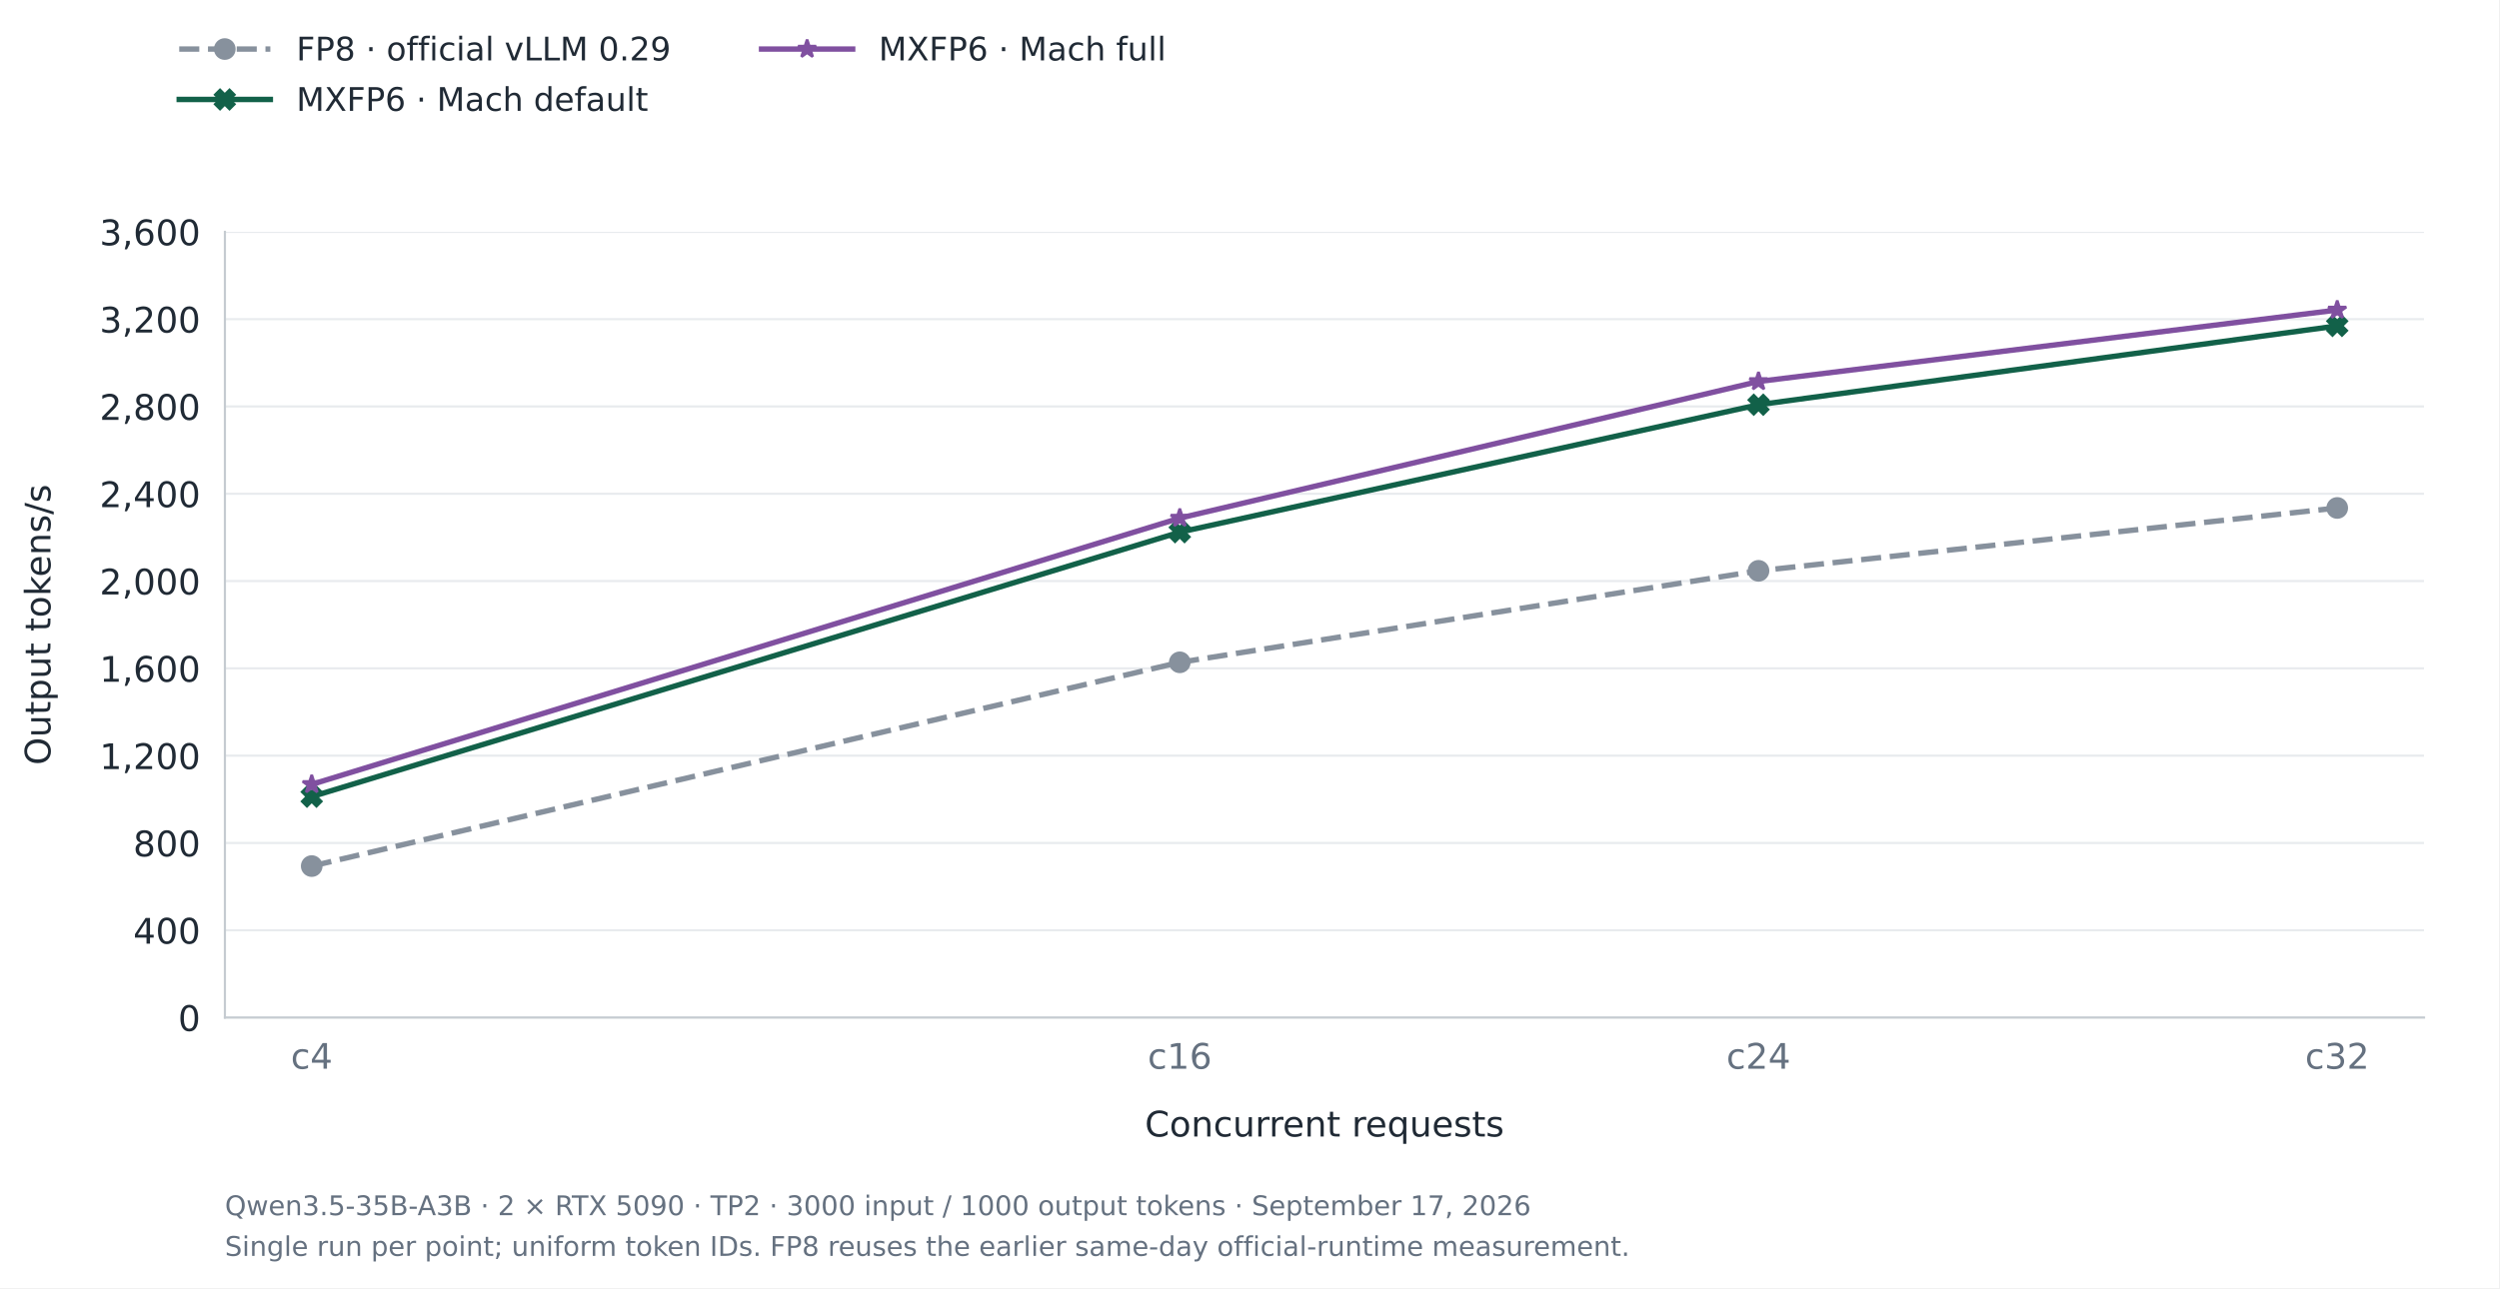
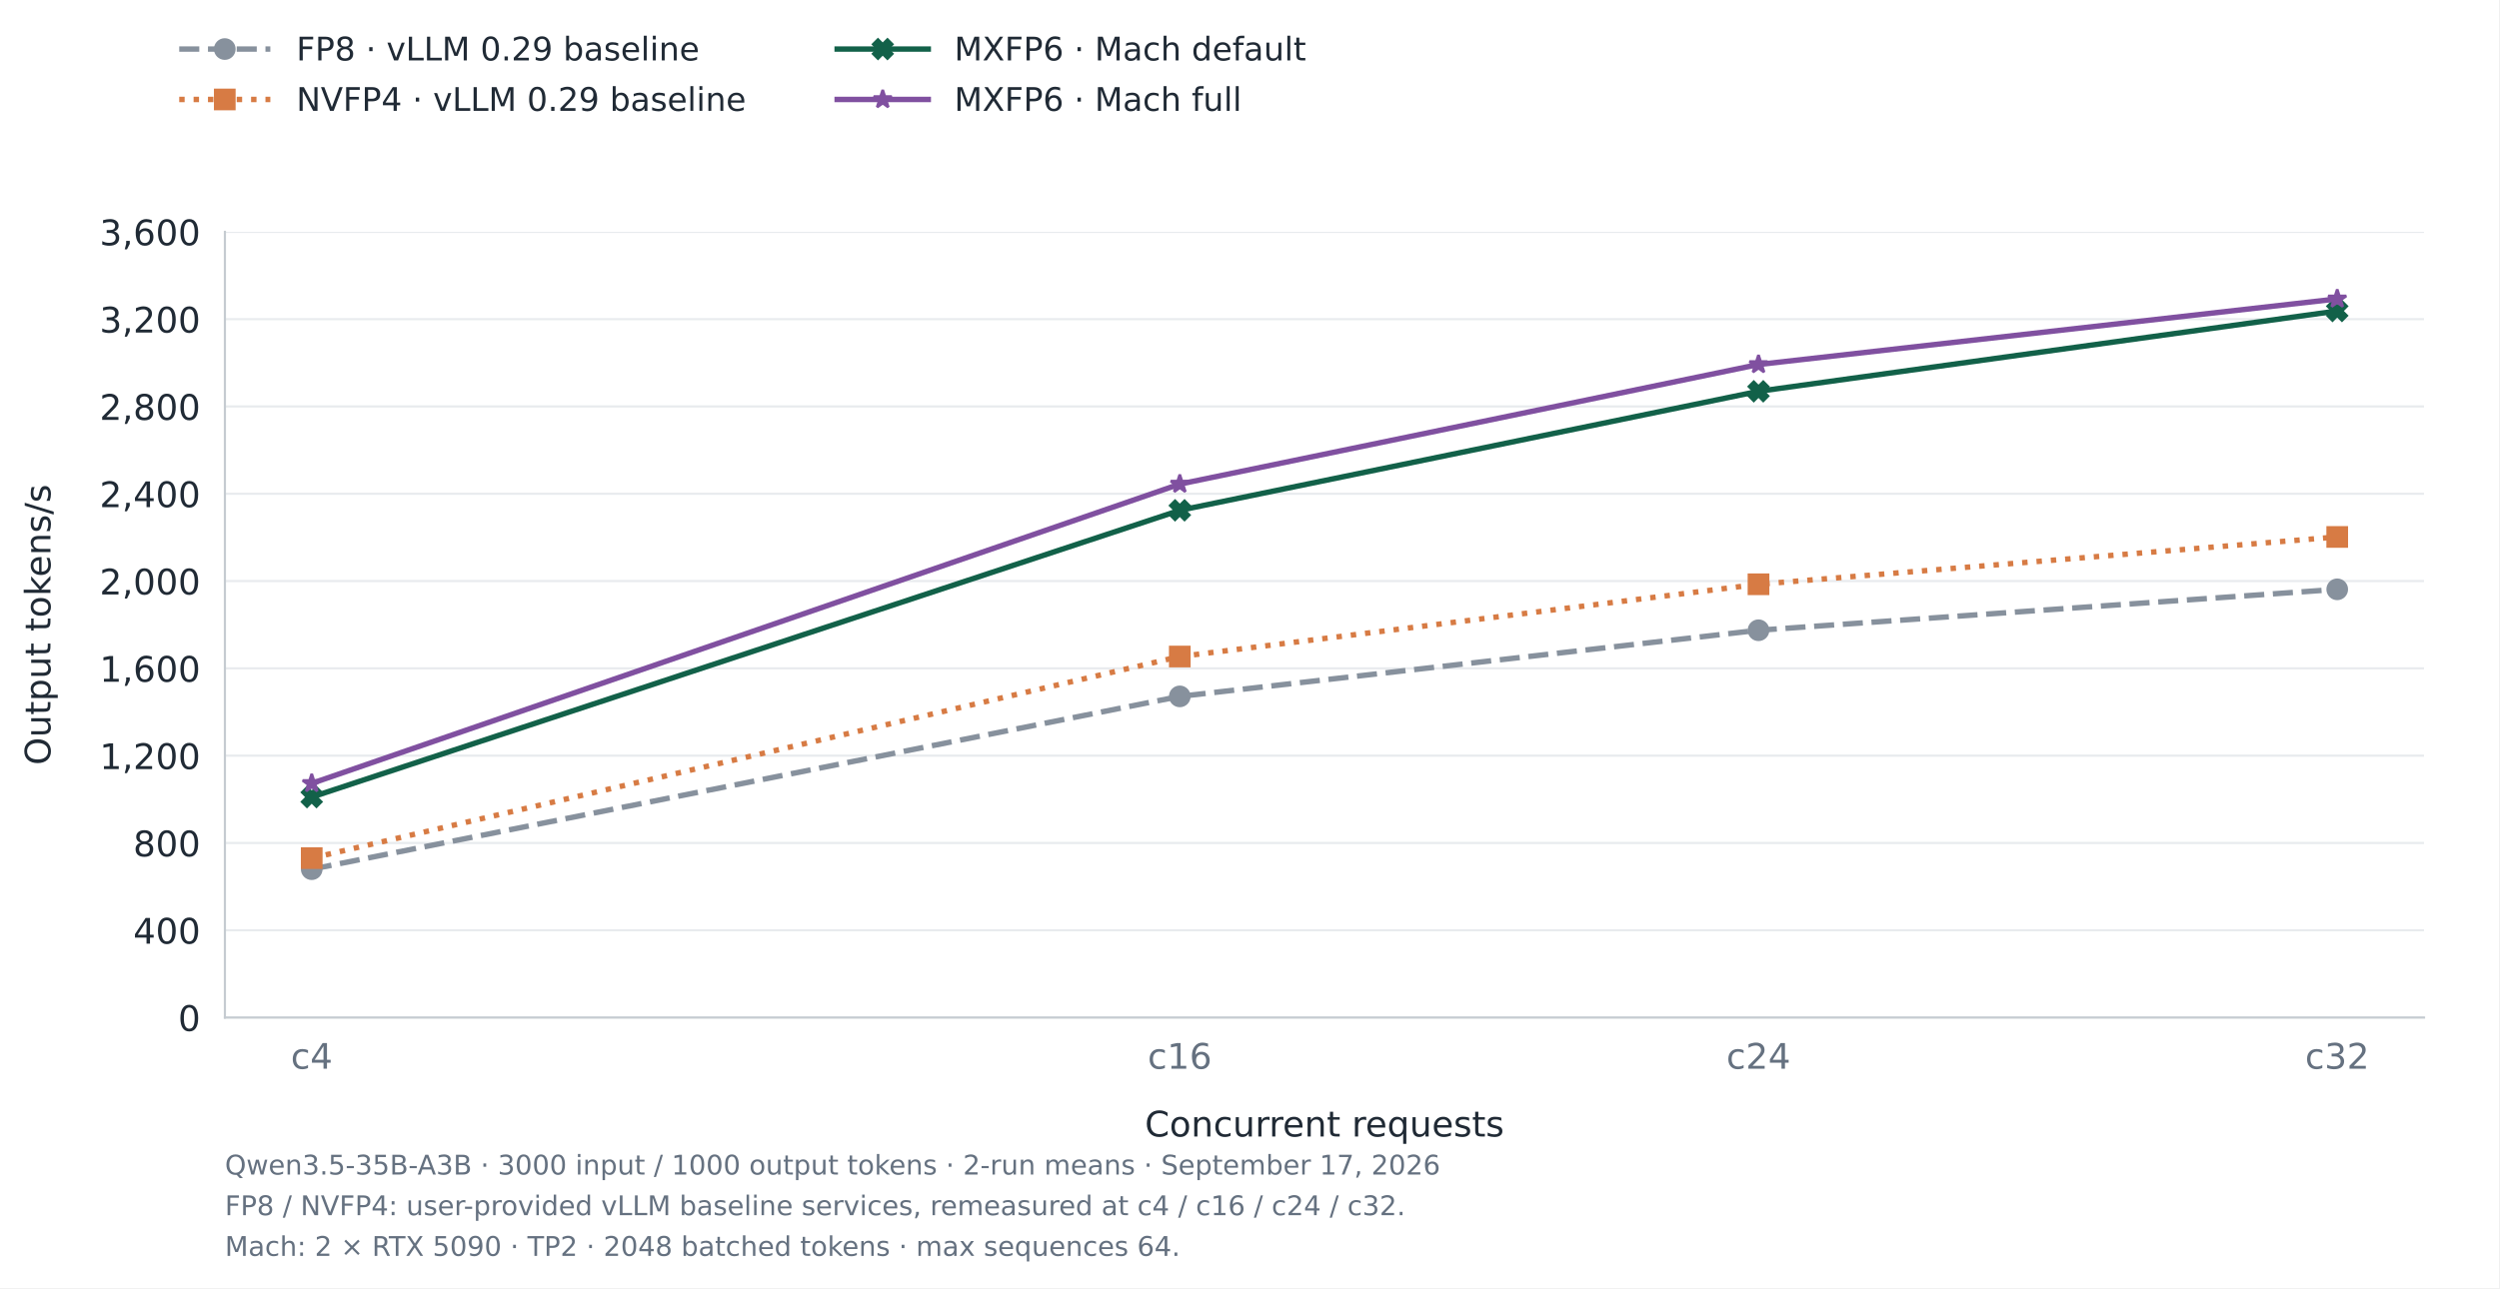
<svg xmlns="http://www.w3.org/2000/svg" xmlns:xlink="http://www.w3.org/1999/xlink" width="921.6pt" height="475.2pt" viewBox="0 0 921.6 475.2" version="1.1">
  <defs>
    <style type="text/css">*{stroke-linejoin: round; stroke-linecap: butt}</style>
  </defs>
  <g id="figure_1">
    <g id="patch_1">
      <path d="M 0 475.2 L 921.6 475.2 L 921.6 0 L 0 0 z " style="fill: #ffffff" />
    </g>
    <g id="axes_1">
      <g id="patch_2">
        <path d="M 82.944 375.408 L 893.952 375.408 L 893.952 85.536 L 82.944 85.536 z " style="fill: #ffffff" />
      </g>
      <g id="matplotlib.axis_1">
        <g id="xtick_1">
          <g id="line2d_1" />
          <g id="text_1">
            <text style="font-size: 13px; font-family: 'DejaVu Sans'; text-anchor: middle; fill: #657180" x="114.957" y="394.285" transform="rotate(-0 114.9575 394.285)">c4</text>
          </g>
        </g>
        <g id="xtick_2">
          <g id="line2d_2" />
          <g id="text_2">
            <text style="font-size: 13px; font-family: 'DejaVu Sans'; text-anchor: middle; fill: #657180" x="435.092" y="394.285" transform="rotate(-0 435.0922 394.285)">c16</text>
          </g>
        </g>
        <g id="xtick_3">
          <g id="line2d_3" />
          <g id="text_3">
            <text style="font-size: 13px; font-family: 'DejaVu Sans'; text-anchor: middle; fill: #657180" x="648.515" y="394.285" transform="rotate(-0 648.5154 394.285)">c24</text>
          </g>
        </g>
        <g id="xtick_4">
          <g id="line2d_4" />
          <g id="text_4">
            <text style="font-size: 13px; font-family: 'DejaVu Sans'; text-anchor: middle; fill: #657180" x="861.939" y="394.285" transform="rotate(-0 861.9385 394.285)">c32</text>
          </g>
        </g>
        <g id="text_5">
          <text style="font-size: 13px; font-family: 'DejaVu Sans'; text-anchor: middle; fill: #202a35" x="488.448" y="419.285" transform="rotate(-0 488.448 419.285)">Concurrent requests</text>
        </g>
      </g>
      <g id="matplotlib.axis_2">
        <g id="ytick_1">
          <g id="line2d_5">
            <path d="M 82.944 375.408 L 893.952 375.408 " clip-path="url(#p8d491af297)" style="fill: none; stroke: #e8ebee; stroke-width: 0.8; stroke-linecap: square" />
          </g>
          <g id="line2d_6" />
          <g id="text_6">
            <text style="font-size: 13px; font-family: 'DejaVu Sans'; text-anchor: end; fill: #202a35" x="73.944" y="380.346" transform="rotate(-0 73.944 380.3465)">0</text>
          </g>
        </g>
        <g id="ytick_2">
          <g id="line2d_7">
            <path d="M 82.944 343.2 L 893.952 343.2 " clip-path="url(#p8d491af297)" style="fill: none; stroke: #e8ebee; stroke-width: 0.8; stroke-linecap: square" />
          </g>
          <g id="line2d_8" />
          <g id="text_7">
            <text style="font-size: 13px; font-family: 'DejaVu Sans'; text-anchor: end; fill: #202a35" x="73.944" y="348.138" transform="rotate(-0 73.944 348.1385)">400</text>
          </g>
        </g>
        <g id="ytick_3">
          <g id="line2d_9">
            <path d="M 82.944 310.992 L 893.952 310.992 " clip-path="url(#p8d491af297)" style="fill: none; stroke: #e8ebee; stroke-width: 0.8; stroke-linecap: square" />
          </g>
          <g id="line2d_10" />
          <g id="text_8">
            <text style="font-size: 13px; font-family: 'DejaVu Sans'; text-anchor: end; fill: #202a35" x="73.944" y="315.93" transform="rotate(-0 73.944 315.9305)">800</text>
          </g>
        </g>
        <g id="ytick_4">
          <g id="line2d_11">
            <path d="M 82.944 278.784 L 893.952 278.784 " clip-path="url(#p8d491af297)" style="fill: none; stroke: #e8ebee; stroke-width: 0.8; stroke-linecap: square" />
          </g>
          <g id="line2d_12" />
          <g id="text_9">
            <text style="font-size: 13px; font-family: 'DejaVu Sans'; text-anchor: end; fill: #202a35" x="73.944" y="283.722" transform="rotate(-0 73.944 283.7225)">1,200</text>
          </g>
        </g>
        <g id="ytick_5">
          <g id="line2d_13">
            <path d="M 82.944 246.576 L 893.952 246.576 " clip-path="url(#p8d491af297)" style="fill: none; stroke: #e8ebee; stroke-width: 0.8; stroke-linecap: square" />
          </g>
          <g id="line2d_14" />
          <g id="text_10">
            <text style="font-size: 13px; font-family: 'DejaVu Sans'; text-anchor: end; fill: #202a35" x="73.944" y="251.514" transform="rotate(-0 73.944 251.5145)">1,600</text>
          </g>
        </g>
        <g id="ytick_6">
          <g id="line2d_15">
            <path d="M 82.944 214.368 L 893.952 214.368 " clip-path="url(#p8d491af297)" style="fill: none; stroke: #e8ebee; stroke-width: 0.8; stroke-linecap: square" />
          </g>
          <g id="line2d_16" />
          <g id="text_11">
            <text style="font-size: 13px; font-family: 'DejaVu Sans'; text-anchor: end; fill: #202a35" x="73.944" y="219.306" transform="rotate(-0 73.944 219.3065)">2,000</text>
          </g>
        </g>
        <g id="ytick_7">
          <g id="line2d_17">
            <path d="M 82.944 182.16 L 893.952 182.16 " clip-path="url(#p8d491af297)" style="fill: none; stroke: #e8ebee; stroke-width: 0.8; stroke-linecap: square" />
          </g>
          <g id="line2d_18" />
          <g id="text_12">
            <text style="font-size: 13px; font-family: 'DejaVu Sans'; text-anchor: end; fill: #202a35" x="73.944" y="187.098" transform="rotate(-0 73.944 187.0985)">2,400</text>
          </g>
        </g>
        <g id="ytick_8">
          <g id="line2d_19">
            <path d="M 82.944 149.952 L 893.952 149.952 " clip-path="url(#p8d491af297)" style="fill: none; stroke: #e8ebee; stroke-width: 0.8; stroke-linecap: square" />
          </g>
          <g id="line2d_20" />
          <g id="text_13">
            <text style="font-size: 13px; font-family: 'DejaVu Sans'; text-anchor: end; fill: #202a35" x="73.944" y="154.89" transform="rotate(-0 73.944 154.8905)">2,800</text>
          </g>
        </g>
        <g id="ytick_9">
          <g id="line2d_21">
            <path d="M 82.944 117.744 L 893.952 117.744 " clip-path="url(#p8d491af297)" style="fill: none; stroke: #e8ebee; stroke-width: 0.8; stroke-linecap: square" />
          </g>
          <g id="line2d_22" />
          <g id="text_14">
            <text style="font-size: 13px; font-family: 'DejaVu Sans'; text-anchor: end; fill: #202a35" x="73.944" y="122.682" transform="rotate(-0 73.944 122.6825)">3,200</text>
          </g>
        </g>
        <g id="ytick_10">
          <g id="line2d_23">
            <path d="M 82.944 85.536 L 893.952 85.536 " clip-path="url(#p8d491af297)" style="fill: none; stroke: #e8ebee; stroke-width: 0.8; stroke-linecap: square" />
          </g>
          <g id="line2d_24" />
          <g id="text_15">
            <text style="font-size: 13px; font-family: 'DejaVu Sans'; text-anchor: end; fill: #202a35" x="73.944" y="90.474" transform="rotate(-0 73.944 90.47448)">3,600</text>
          </g>
        </g>
        <g id="text_16">
          <text style="font-size: 13px; font-family: 'DejaVu Sans'; text-anchor: middle; fill: #202a35" x="18.604" y="230.472" transform="rotate(-90 18.60439 230.472)">Output tokens/s</text>
        </g>
      </g>
      <g id="line2d_25">
-         <path d="M 114.957 319.518 L 435.092 244.347 L 648.515 210.591 L 861.939 187.398 " clip-path="url(#p8d491af297)" style="fill: none; stroke-dasharray: 7.4,3.2; stroke-dashoffset: 0; stroke: #87919d; stroke-width: 2" />
+         <path d="M 114.957 320.663 L 435.092 256.916 L 648.515 232.514 L 861.939 217.417 " clip-path="url(#p8d491af297)" style="fill: none; stroke-dasharray: 7.4,3.2; stroke-dashoffset: 0; stroke: #87919d; stroke-width: 2" />
        <defs>
          <path id="mc707d0224f" d="M 0 3.5 C 0.928 3.5 1.819 3.131 2.475 2.475 C 3.131 1.819 3.5 0.928 3.5 0 C 3.5 -0.928 3.131 -1.819 2.475 -2.475 C 1.819 -3.131 0.928 -3.5 0 -3.5 C -0.928 -3.5 -1.819 -3.131 -2.475 -2.475 C -3.131 -1.819 -3.5 -0.928 -3.5 0 C -3.5 0.928 -3.131 1.819 -2.475 2.475 C -1.819 3.131 -0.928 3.5 0 3.5 z " style="stroke: #87919d" />
        </defs>
        <g clip-path="url(#p8d491af297)">
-           <use xlink:href="#mc707d0224f" x="114.957" y="319.518" style="fill: #87919d; stroke: #87919d" />
-           <use xlink:href="#mc707d0224f" x="435.092" y="244.347" style="fill: #87919d; stroke: #87919d" />
-           <use xlink:href="#mc707d0224f" x="648.515" y="210.591" style="fill: #87919d; stroke: #87919d" />
-           <use xlink:href="#mc707d0224f" x="861.939" y="187.398" style="fill: #87919d; stroke: #87919d" />
+           <use xlink:href="#mc707d0224f" x="114.957" y="320.663" style="fill: #87919d; stroke: #87919d" />
+           <use xlink:href="#mc707d0224f" x="435.092" y="256.916" style="fill: #87919d; stroke: #87919d" />
+           <use xlink:href="#mc707d0224f" x="648.515" y="232.514" style="fill: #87919d; stroke: #87919d" />
+           <use xlink:href="#mc707d0224f" x="861.939" y="217.417" style="fill: #87919d; stroke: #87919d" />
        </g>
      </g>
      <g id="line2d_26">
-         <path d="M 114.957 293.912 L 435.092 196.327 L 648.515 149.313 L 861.939 120.228 " clip-path="url(#p8d491af297)" style="fill: none; stroke: #126149; stroke-width: 2; stroke-linecap: square" />
+         <path d="M 114.957 316.58 L 435.092 242.212 L 648.515 215.551 L 861.939 198.094 " clip-path="url(#p8d491af297)" style="fill: none; stroke-dasharray: 2,3.3; stroke-dashoffset: 0; stroke: #d77b44; stroke-width: 2" />
+         <defs>
+           <path id="me3e2ffd8ab" d="M -3.5 3.5 L 3.5 3.5 L 3.5 -3.5 L -3.5 -3.5 z " style="stroke: #d77b44; stroke-linejoin: miter" />
+         </defs>
+         <g clip-path="url(#p8d491af297)">
+           <use xlink:href="#me3e2ffd8ab" x="114.957" y="316.58" style="fill: #d77b44; stroke: #d77b44; stroke-linejoin: miter" />
+           <use xlink:href="#me3e2ffd8ab" x="435.092" y="242.212" style="fill: #d77b44; stroke: #d77b44; stroke-linejoin: miter" />
+           <use xlink:href="#me3e2ffd8ab" x="648.515" y="215.551" style="fill: #d77b44; stroke: #d77b44; stroke-linejoin: miter" />
+           <use xlink:href="#me3e2ffd8ab" x="861.939" y="198.094" style="fill: #d77b44; stroke: #d77b44; stroke-linejoin: miter" />
+         </g>
+       </g>
+       <g id="line2d_27">
+         <path d="M 114.957 294.066 L 435.092 188.267 L 648.515 144.36 L 861.939 114.719 " clip-path="url(#p8d491af297)" style="fill: none; stroke: #126149; stroke-width: 2; stroke-linecap: square" />
        <defs>
          <path id="mb0ee347284" d="M -1.75 3.5 L 0 1.75 L 1.75 3.5 L 3.5 1.75 L 1.75 0 L 3.5 -1.75 L 1.75 -3.5 L 0 -1.75 L -1.75 -3.5 L -3.5 -1.75 L -1.75 0 L -3.5 1.75 z " style="stroke: #126149; stroke-linejoin: miter" />
        </defs>
        <g clip-path="url(#p8d491af297)">
-           <use xlink:href="#mb0ee347284" x="114.957" y="293.912" style="fill: #126149; stroke: #126149; stroke-linejoin: miter" />
-           <use xlink:href="#mb0ee347284" x="435.092" y="196.327" style="fill: #126149; stroke: #126149; stroke-linejoin: miter" />
-           <use xlink:href="#mb0ee347284" x="648.515" y="149.313" style="fill: #126149; stroke: #126149; stroke-linejoin: miter" />
-           <use xlink:href="#mb0ee347284" x="861.939" y="120.228" style="fill: #126149; stroke: #126149; stroke-linejoin: miter" />
-         </g>
-       </g>
-       <g id="line2d_27">
-         <path d="M 114.957 289.383 L 435.092 191.139 L 648.515 140.732 L 861.939 114.367 " clip-path="url(#p8d491af297)" style="fill: none; stroke: #8050a0; stroke-width: 2; stroke-linecap: square" />
+           <use xlink:href="#mb0ee347284" x="114.957" y="294.066" style="fill: #126149; stroke: #126149; stroke-linejoin: miter" />
+           <use xlink:href="#mb0ee347284" x="435.092" y="188.267" style="fill: #126149; stroke: #126149; stroke-linejoin: miter" />
+           <use xlink:href="#mb0ee347284" x="648.515" y="144.36" style="fill: #126149; stroke: #126149; stroke-linejoin: miter" />
+           <use xlink:href="#mb0ee347284" x="861.939" y="114.719" style="fill: #126149; stroke: #126149; stroke-linejoin: miter" />
+         </g>
+       </g>
+       <g id="line2d_28">
+         <path d="M 114.957 289.015 L 435.092 178.588 L 648.515 134.467 L 861.939 110.269 " clip-path="url(#p8d491af297)" style="fill: none; stroke: #8050a0; stroke-width: 2; stroke-linecap: square" />
        <defs>
          <path id="m8c888cec98" d="M 0 -3.5 L -0.786 -1.082 L -3.329 -1.082 L -1.271 0.413 L -2.057 2.832 L -0 1.337 L 2.057 2.832 L 1.271 0.413 L 3.329 -1.082 L 0.786 -1.082 z " style="stroke: #8050a0; stroke-linejoin: bevel" />
        </defs>
        <g clip-path="url(#p8d491af297)">
-           <use xlink:href="#m8c888cec98" x="114.957" y="289.383" style="fill: #8050a0; stroke: #8050a0; stroke-linejoin: bevel" />
-           <use xlink:href="#m8c888cec98" x="435.092" y="191.139" style="fill: #8050a0; stroke: #8050a0; stroke-linejoin: bevel" />
-           <use xlink:href="#m8c888cec98" x="648.515" y="140.732" style="fill: #8050a0; stroke: #8050a0; stroke-linejoin: bevel" />
-           <use xlink:href="#m8c888cec98" x="861.939" y="114.367" style="fill: #8050a0; stroke: #8050a0; stroke-linejoin: bevel" />
+           <use xlink:href="#m8c888cec98" x="114.957" y="289.015" style="fill: #8050a0; stroke: #8050a0; stroke-linejoin: bevel" />
+           <use xlink:href="#m8c888cec98" x="435.092" y="178.588" style="fill: #8050a0; stroke: #8050a0; stroke-linejoin: bevel" />
+           <use xlink:href="#m8c888cec98" x="648.515" y="134.467" style="fill: #8050a0; stroke: #8050a0; stroke-linejoin: bevel" />
+           <use xlink:href="#m8c888cec98" x="861.939" y="110.269" style="fill: #8050a0; stroke: #8050a0; stroke-linejoin: bevel" />
        </g>
      </g>
      <g id="patch_3">
        <path d="M 82.944 375.408 L 82.944 85.536 " style="fill: none; stroke: #c5cbd1; stroke-width: 0.8; stroke-linejoin: miter; stroke-linecap: square" />
      </g>
      <g id="patch_4">
        <path d="M 82.944 375.408 L 893.952 375.408 " style="fill: none; stroke: #c5cbd1; stroke-width: 0.8; stroke-linejoin: miter; stroke-linecap: square" />
      </g>
    </g>
    <g id="text_17">
-       <text style="font-size: 10px; font-family: 'DejaVu Sans'; fill: #657180" transform="translate(82.944 448.32)">Qwen3.5-35B-A3B · 2 × RTX 5090 · TP2 · 3000 input / 1000 output tokens · September 17, 2026</text>
-       <text style="font-size: 10px; font-family: 'DejaVu Sans'; fill: #657180" transform="translate(82.944 463.32)">Single run per point; uniform token IDs. FP8 reuses the earlier same-day official-runtime measurement.</text>
+       <text style="font-size: 10px; font-family: 'DejaVu Sans'; fill: #657180" transform="translate(82.944 433.32)">Qwen3.5-35B-A3B · 3000 input / 1000 output tokens · 2-run means · September 17, 2026</text>
+       <text style="font-size: 10px; font-family: 'DejaVu Sans'; fill: #657180" transform="translate(82.944 448.32)">FP8 / NVFP4: user-provided vLLM baseline services, remeasured at c4 / c16 / c24 / c32.</text>
+       <text style="font-size: 10px; font-family: 'DejaVu Sans'; fill: #657180" transform="translate(82.944 463.32)">Mach: 2 × RTX 5090 · TP2 · 2048 batched tokens · max sequences 64.</text>
    </g>
    <g id="legend_1">
-       <g id="line2d_28">
+       <g id="line2d_29">
        <path d="M 66.096 18.094 L 82.896 18.094 L 99.696 18.094 " style="fill: none; stroke-dasharray: 7.4,3.2; stroke-dashoffset: 0; stroke: #87919d; stroke-width: 2" />
        <g>
          <use xlink:href="#mc707d0224f" x="82.896" y="18.094" style="fill: #87919d; stroke: #87919d" />
        </g>
      </g>
      <g id="text_18">
-         <text style="font-size: 12px; font-family: 'DejaVu Sans'; text-anchor: start; fill: #202a35" x="109.296" y="22.294" transform="rotate(-0 109.296 22.29413)">FP8 · official vLLM 0.29</text>
-       </g>
-       <g id="line2d_29">
-         <path d="M 66.096 36.695 L 82.896 36.695 L 99.696 36.695 " style="fill: none; stroke: #126149; stroke-width: 2; stroke-linecap: square" />
-         <g>
-           <use xlink:href="#mb0ee347284" x="82.896" y="36.695" style="fill: #126149; stroke: #126149; stroke-linejoin: miter" />
+         <text style="font-size: 12px; font-family: 'DejaVu Sans'; text-anchor: start; fill: #202a35" x="109.296" y="22.294" transform="rotate(-0 109.296 22.29413)">FP8 · vLLM 0.29 baseline</text>
+       </g>
+       <g id="line2d_30">
+         <path d="M 66.096 36.695 L 82.896 36.695 L 99.696 36.695 " style="fill: none; stroke-dasharray: 2,3.3; stroke-dashoffset: 0; stroke: #d77b44; stroke-width: 2" />
+         <g>
+           <use xlink:href="#me3e2ffd8ab" x="82.896" y="36.695" style="fill: #d77b44; stroke: #d77b44; stroke-linejoin: miter" />
        </g>
      </g>
      <g id="text_19">
-         <text style="font-size: 12px; font-family: 'DejaVu Sans'; text-anchor: start; fill: #202a35" x="109.296" y="40.895" transform="rotate(-0 109.296 40.89506)">MXFP6 · Mach default</text>
-       </g>
-       <g id="line2d_30">
-         <path d="M 280.849 18.094 L 297.649 18.094 L 314.449 18.094 " style="fill: none; stroke: #8050a0; stroke-width: 2; stroke-linecap: square" />
-         <g>
-           <use xlink:href="#m8c888cec98" x="297.649" y="18.094" style="fill: #8050a0; stroke: #8050a0; stroke-linejoin: bevel" />
+         <text style="font-size: 12px; font-family: 'DejaVu Sans'; text-anchor: start; fill: #202a35" x="109.296" y="40.895" transform="rotate(-0 109.296 40.89506)">NVFP4 · vLLM 0.29 baseline</text>
+       </g>
+       <g id="line2d_31">
+         <path d="M 308.734 18.094 L 325.534 18.094 L 342.334 18.094 " style="fill: none; stroke: #126149; stroke-width: 2; stroke-linecap: square" />
+         <g>
+           <use xlink:href="#mb0ee347284" x="325.534" y="18.094" style="fill: #126149; stroke: #126149; stroke-linejoin: miter" />
        </g>
      </g>
      <g id="text_20">
-         <text style="font-size: 12px; font-family: 'DejaVu Sans'; text-anchor: start; fill: #202a35" x="324.049" y="22.294" transform="rotate(-0 324.0491 22.29413)">MXFP6 · Mach full</text>
+         <text style="font-size: 12px; font-family: 'DejaVu Sans'; text-anchor: start; fill: #202a35" x="351.934" y="22.294" transform="rotate(-0 351.9341 22.29413)">MXFP6 · Mach default</text>
+       </g>
+       <g id="line2d_32">
+         <path d="M 308.734 36.695 L 325.534 36.695 L 342.334 36.695 " style="fill: none; stroke: #8050a0; stroke-width: 2; stroke-linecap: square" />
+         <g>
+           <use xlink:href="#m8c888cec98" x="325.534" y="36.695" style="fill: #8050a0; stroke: #8050a0; stroke-linejoin: bevel" />
+         </g>
+       </g>
+       <g id="text_21">
+         <text style="font-size: 12px; font-family: 'DejaVu Sans'; text-anchor: start; fill: #202a35" x="351.934" y="40.895" transform="rotate(-0 351.9341 40.89506)">MXFP6 · Mach full</text>
      </g>
    </g>
  </g>
  <defs>
    <clipPath id="p8d491af297">
      <rect x="82.944" y="85.536" width="811.008" height="289.872" />
    </clipPath>
  </defs>
</svg>
